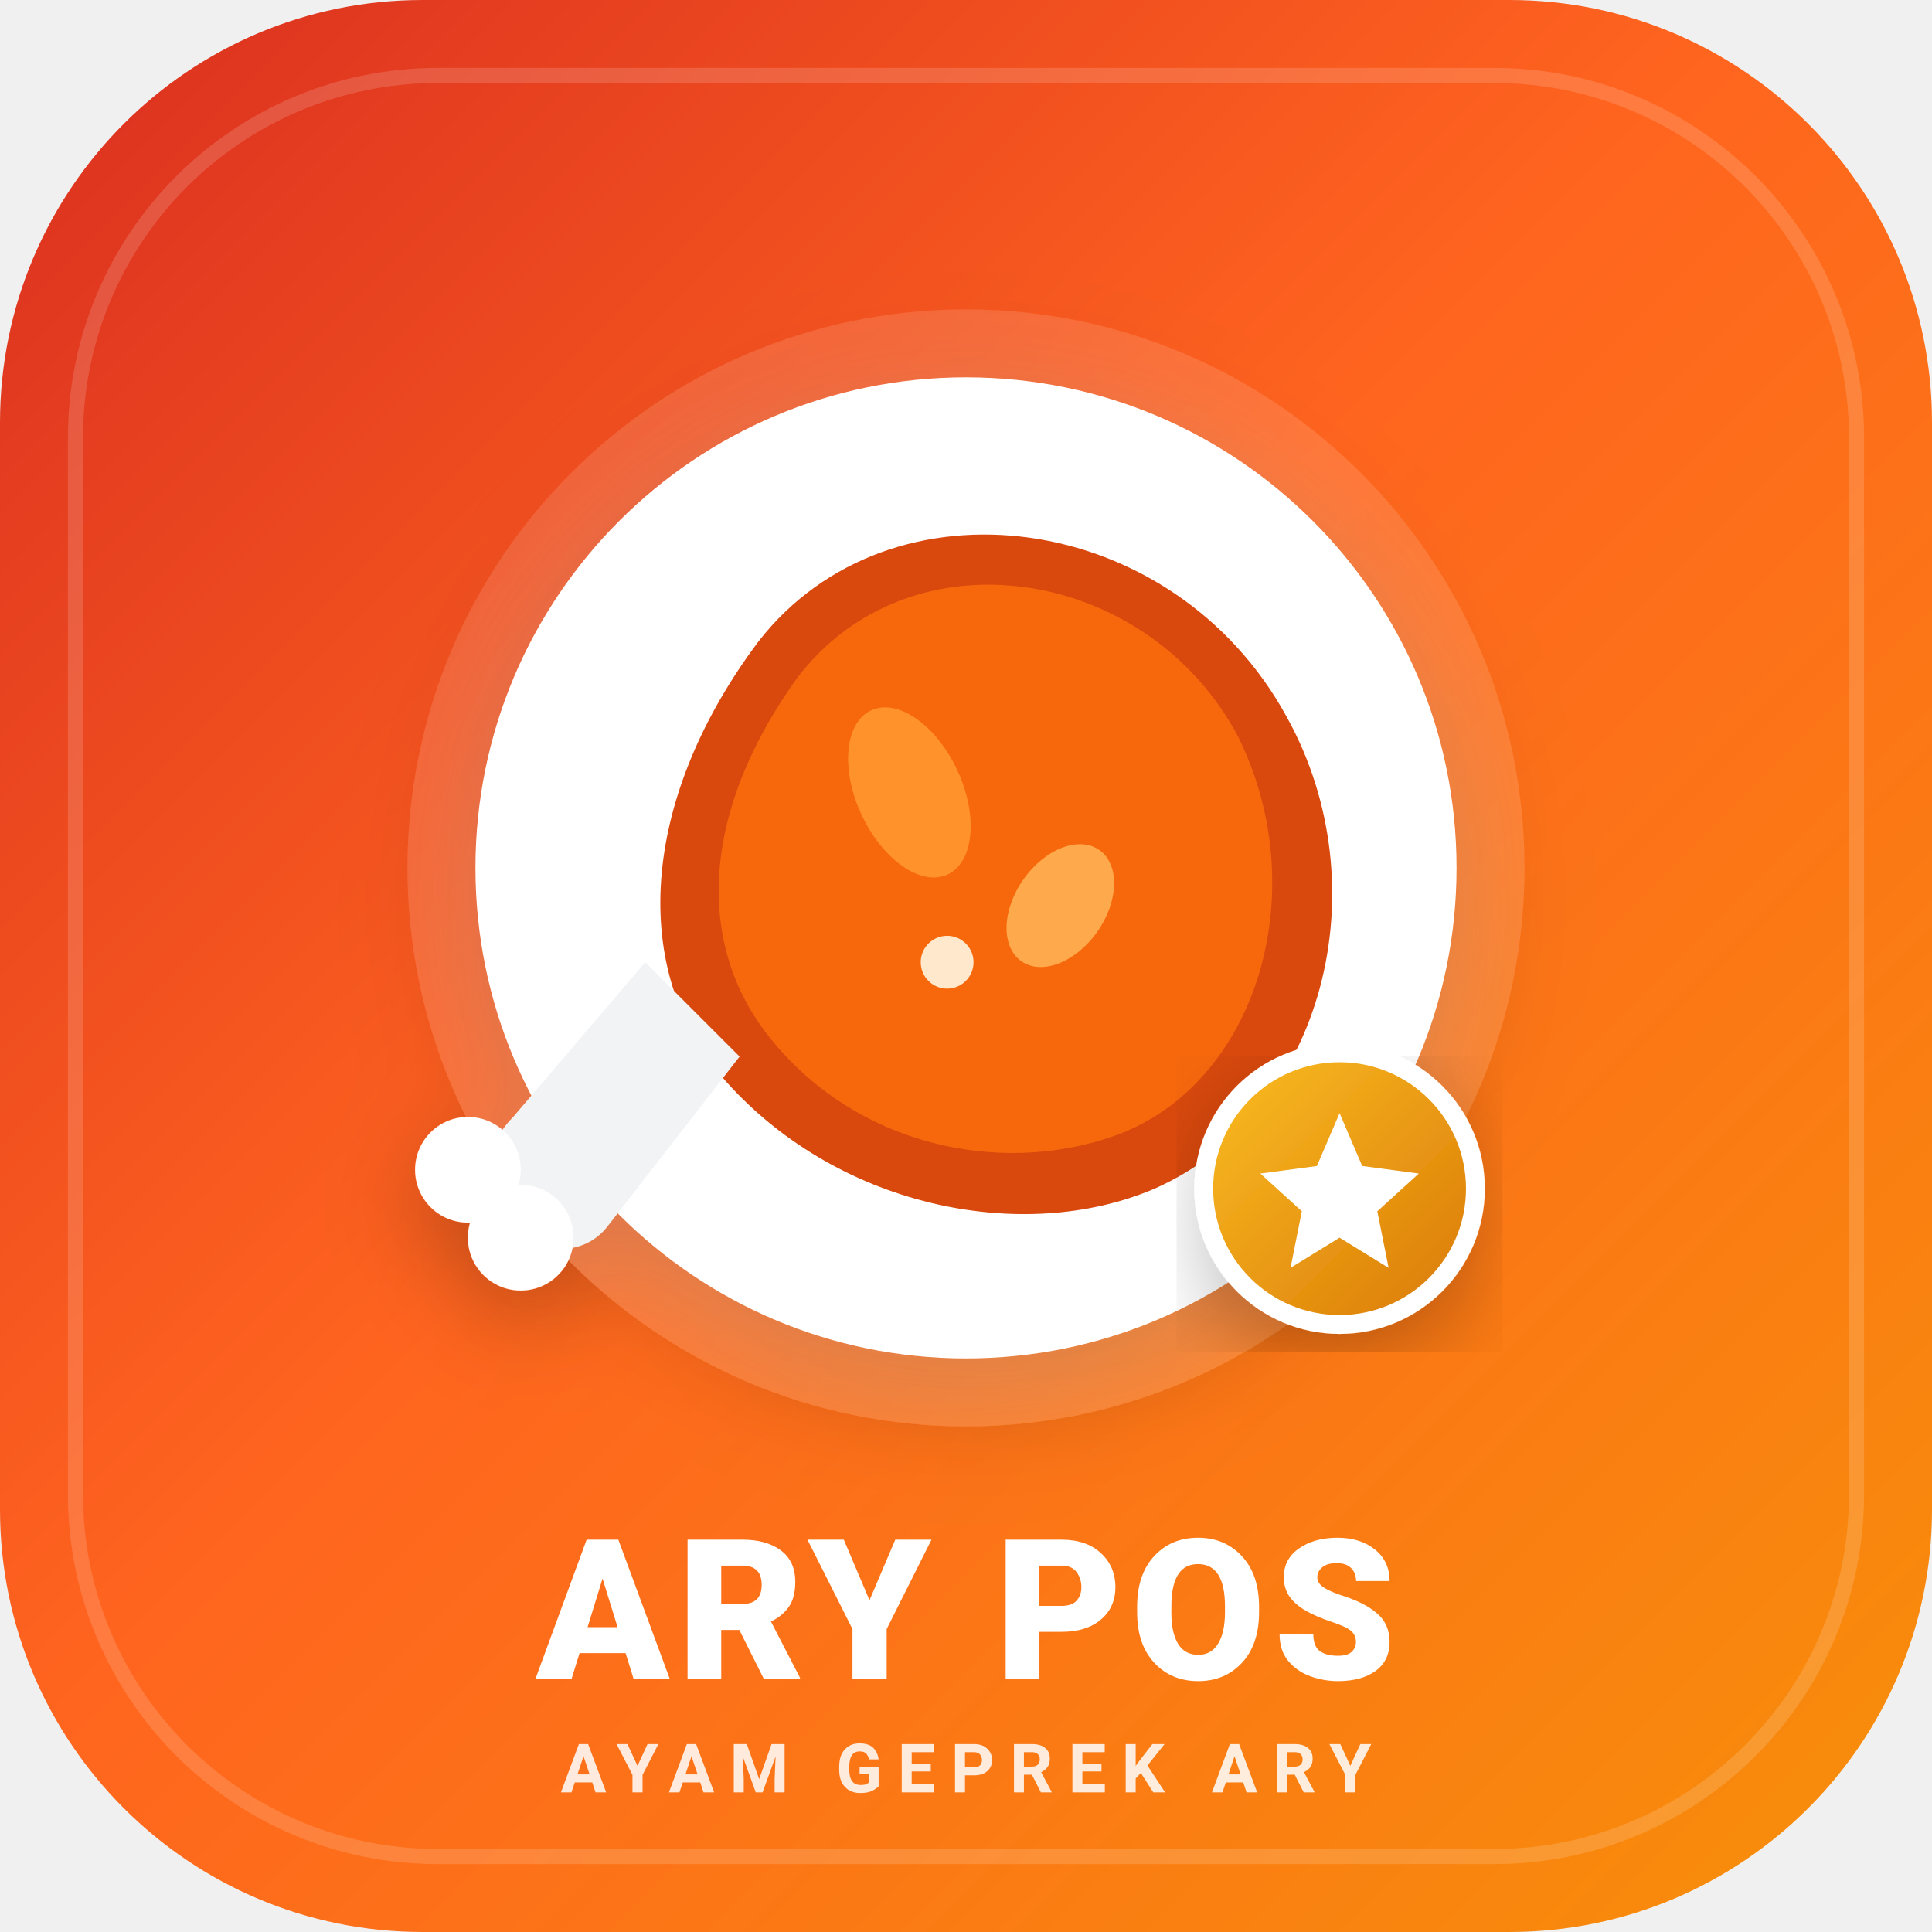
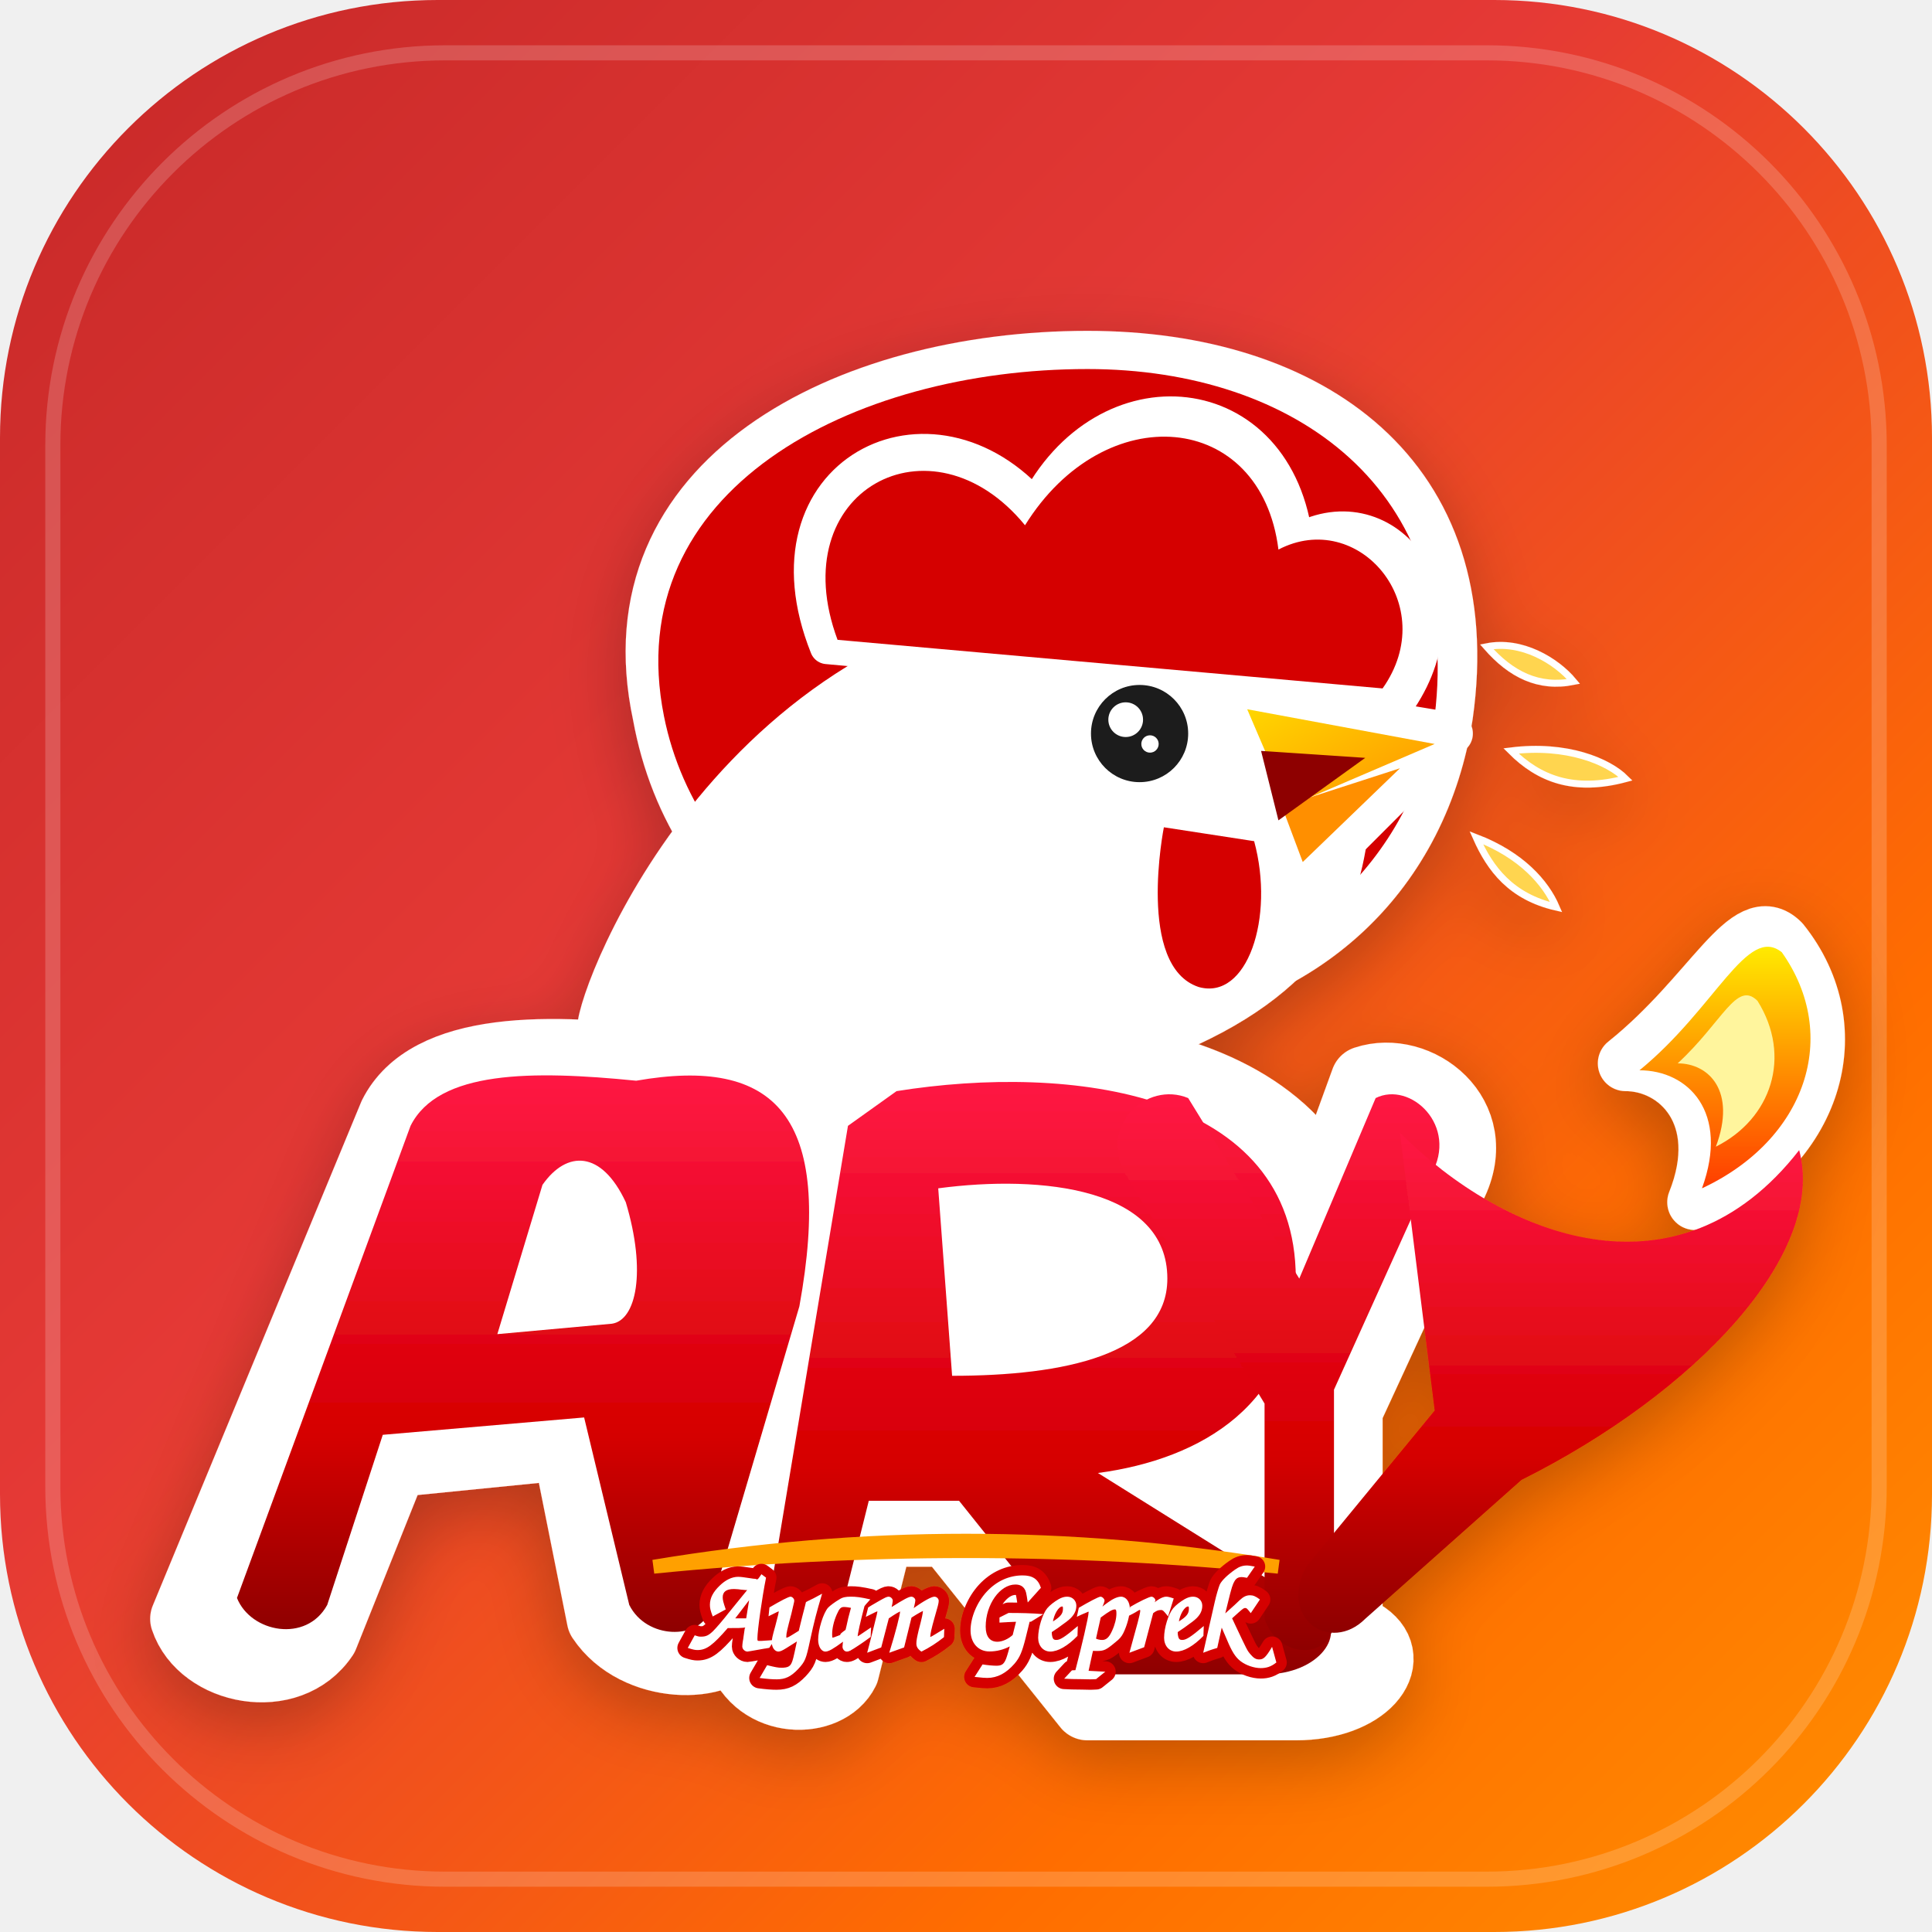
<svg xmlns="http://www.w3.org/2000/svg" viewBox="0 0 512 512" width="512" height="512">
  <defs>
-     <linearGradient id="bgGrad" x1="0%" y1="0%" x2="100%" y2="100%">
-       <stop offset="0%" stop-color="#D92D20" />
-       <stop offset="45%" stop-color="#FF641F" />
-       <stop offset="100%" stop-color="#F79009" />
+     <linearGradient id="bgRedOrange" x1="0%" y1="0%" x2="100%" y2="100%">
+       <stop offset="0%" stop-color="#C62828" />
+       <stop offset="40%" stop-color="#E53935" />
+       <stop offset="75%" stop-color="#FF6D00" />
+       <stop offset="100%" stop-color="#FF9100" />
    </linearGradient>
-     <linearGradient id="badgeGrad" x1="0%" y1="0%" x2="100%" y2="100%">
-       <stop offset="0%" stop-color="#FBBF24" />
-       <stop offset="100%" stop-color="#D97706" />
+     <linearGradient id="iconAryRed" x1="0%" y1="0%" x2="0%" y2="100%">
+       <stop offset="0%" stop-color="#FF1744" />
+       <stop offset="65%" stop-color="#D50000" />
+       <stop offset="100%" stop-color="#8E0000" />
    </linearGradient>
-     <filter id="shadow" x="-10%" y="-10%" width="120%" height="120%">
-       <feDropShadow dx="0" dy="8" stdDeviation="12" flood-color="#000000" flood-opacity="0.25" />
+     <linearGradient id="iconFlameGrad" x1="0%" y1="100%" x2="0%" y2="0%">
+       <stop offset="0%" stop-color="#FF3D00" />
+       <stop offset="50%" stop-color="#FF9100" />
+       <stop offset="100%" stop-color="#FFEA00" />
+     </linearGradient>
+     <linearGradient id="iconBeakGrad" x1="0%" y1="0%" x2="100%" y2="100%">
+       <stop offset="0%" stop-color="#FFD600" />
+       <stop offset="100%" stop-color="#FF9100" />
+     </linearGradient>
+     <filter id="iconElementShadow" x="-15%" y="-15%" width="130%" height="130%">
+       <feDropShadow dx="0" dy="6" stdDeviation="10" flood-color="#000000" flood-opacity="0.25" />
    </filter>
  </defs>
-   <rect width="512" height="512" rx="112" fill="url(#bgGrad)" />
-   <rect x="20" y="20" width="472" height="472" rx="96" fill="none" stroke="#FFFFFF" stroke-opacity="0.15" stroke-width="4" />
-   <g transform="translate(256, 230)" filter="url(#shadow)">
-     <circle r="148" fill="#FFFFFF" fill-opacity="0.12" />
-     <circle r="130" fill="#FFFFFF" />
-     <path d="M-55,-60 C-20,-105 55,-95 85,-40 C110,5 95,65 50,85 C15,100 -35,90 -65,55 C-90,25 -85,-20 -55,-60 Z" fill="#D9480F" />
-     <path d="M-45,-50 C-15,-90 48,-80 72,-35 C92,5 78,55 42,70 C12,82 -28,75 -52,45 C-72,20 -70,-15 -45,-50 Z" fill="#F76707" />
-     <ellipse cx="-15" cy="-20" rx="14" ry="24" transform="rotate(-25 -15 -20)" fill="#FF922B" />
-     <ellipse cx="25" cy="10" rx="12" ry="18" transform="rotate(35 25 10)" fill="#FFA94D" />
-     <circle cx="-5" cy="25" r="7" fill="#FFE8CC" />
-     <path d="M-60,50 L-95,95 C-102,104 -115,102 -122,95 C-130,87 -128,74 -120,66 L-85,25 Z" fill="#F1F3F5" />
-     <circle cx="-118" cy="98" r="14" fill="#FFFFFF" />
-     <circle cx="-132" cy="80" r="14" fill="#FFFFFF" />
+   <rect width="512" height="512" rx="116" fill="url(#bgRedOrange)" />
+   <rect x="14" y="14" width="484" height="484" rx="104" fill="none" stroke="#FFFFFF" stroke-opacity="0.18" stroke-width="4" />
+   <g transform="translate(256, 245) scale(0.92)" filter="url(#iconElementShadow)">
+     <path d="M -90 -60 C -105 -130, -35 -165, 35 -165 C 100 -165, 150 -130, 140 -60 C 133 -15, 100 20, 45 25 C -30 30, -80 -5, -90 -60 Z" fill="#FFFFFF" stroke="#FFFFFF" stroke-width="12" stroke-linejoin="round" />
+     <path d="M -87 -60 C -100 -125, -33 -160, 35 -160 C 95 -160, 143 -125, 135 -60 C 129 -20, 95 15, 43 20 C -25 25, -77 -10, -87 -60 Z" fill="#D50000" />
+     <path d="M -105 30 C -105 20, -65 -85, 40 -90 C 95 -92, 120 -55, 105 -10 C 95 15, 65 35, 5 45 C -55 55, -100 45, -105 30 Z" fill="#FFFFFF" stroke="#FFFFFF" stroke-width="14" stroke-linejoin="round" />
+     <path d="M -100 30 C -90 -60, -25 -85, 50 -85 C 100 -85, 115 -50, 100 -10 C 90 15, 60 40, -5 45 C -55 50, -95 40, -100 30 Z" fill="#FFFFFF" />
+     <g>
+       <path d="M -40 -80 C -60 -130, -10 -155, 20 -120 C 40 -160, 90 -155, 95 -110 C 120 -125, 145 -95, 125 -65 Z" fill="#FFFFFF" stroke="#FFFFFF" stroke-width="10" stroke-linejoin="round" />
+       <path d="M -37 -82 C -53 -125, -10 -148, 17 -115 C 40 -152, 85 -148, 90 -108 C 113 -120, 137 -92, 120 -68 Z" fill="#D50000" />
+     </g>
+     <circle cx="50" cy="-55" r="14" fill="#1A1A1A" />
+     <circle cx="46" cy="-59" r="5" fill="#FFFFFF" />
+     <circle cx="53" cy="-52" r="2.5" fill="#FFFFFF" />
+     <path d="M 80 -65 L 140 -55 L 100 -15 L 77 -35 Z" fill="#FFFFFF" stroke="#FFFFFF" stroke-width="12" stroke-linejoin="round" />
+     <path d="M 81 -62 L 135 -52 L 93 -34 Z" fill="url(#iconBeakGrad)" />
+     <path d="M 91 -34 L 125 -45 L 97 -18 Z" fill="#FF8F00" />
+     <path d="M 85 -50 L 115 -48 L 90 -30 Z" fill="#8E0000" />
+     <path d="M 55 -30 C 55 -30, 45 15, 67 22 C 85 28, 93 0, 85 -25 Z" fill="#FFFFFF" stroke="#FFFFFF" stroke-width="8" />
+     <path d="M 57 -28 C 57 -28, 49 12, 67 18 C 81 22, 89 -2, 83 -24 Z" fill="#D50000" />
+     <g fill="#FFD54F" stroke="#FFFFFF" stroke-width="2">
+       <path d="M 150 -80 C 160 -82, 170 -76, 175 -70 C 165 -68, 157 -72, 150 -80 Z" />
+       <path d="M 157 -50 C 173 -52, 185 -47, 190 -42 C 175 -38, 165 -42, 157 -50 Z" />
+       <path d="M 147 -25 C 160 -20, 167 -12, 170 -5 C 157 -8, 151 -16, 147 -25 Z" />
+     </g>
+     <g transform="translate(-250, -180)">
+       <path d="M 165 220 C 210 210, 225 230, 215 290 L 185 385 C 180 395, 155 395, 145 380 L 135 330 L 85 335 L 65 385 C 55 400, 30 395, 25 380 L 85 235 C 95 215, 130 215, 165 220 Z" fill="#FFFFFF" stroke="#FFFFFF" stroke-width="20" stroke-linejoin="round" stroke-linecap="round" />
+       <path d="M 225 220 C 285 210, 360 220, 360 285 C 360 325, 330 345, 295 350 L 365 385 C 375 392, 365 405, 345 405 L 285 405 L 245 355 L 225 355 L 215 395 C 210 405, 190 405, 185 390 L 210 230 Z" fill="#FFFFFF" stroke="#FFFFFF" stroke-width="20" stroke-linejoin="round" stroke-linecap="round" />
+       <path d="M 365 225 C 380 220, 400 235, 390 255 L 360 320 L 360 385 C 360 400, 335 400, 330 385 L 330 325 L 285 255 C 275 235, 295 220, 310 225 L 345 280 Z" fill="#FFFFFF" stroke="#FFFFFF" stroke-width="20" stroke-linejoin="round" stroke-linecap="round" />
+       <path d="M 485 185 C 505 210, 495 245, 460 260 C 470 235, 455 220, 440 220 C 465 200, 475 175, 485 185 Z" fill="#FFFFFF" stroke="#FFFFFF" stroke-width="16" stroke-linejoin="round" />
+       <path d="M 155 225 C 195 218, 212 235, 202 290 L 176 378 C 173 386, 158 386, 153 376 L 140 322 L 82 327 L 66 376 C 60 387, 44 384, 40 374 L 90 238 C 98 222, 125 222, 155 225 Z" fill="url(#iconAryRed)" />
+       <path d="M 115 298 L 148 295 C 155 294, 158 280, 152 260 C 145 245, 135 245, 128 255 Z" fill="#FFFFFF" />
+       <path d="M 230 228 C 280 220, 345 228, 345 282 C 345 318, 318 334, 288 338 L 352 378 C 360 384, 352 396, 336 396 L 288 396 L 248 346 L 222 346 L 212 386 C 208 394, 196 394, 192 382 L 216 238 Z" fill="url(#iconAryRed)" />
+       <path d="M 242 256 C 272 252, 308 256, 308 282 C 308 304, 278 310, 246 310 Z" fill="#FFFFFF" />
+       <path d="M 368 230 C 378 225, 392 238, 384 252 L 356 314 L 356 380 C 356 392, 340 392, 336 380 L 336 318 L 296 252 C 288 238, 302 225, 314 230 L 346 282 Z" fill="url(#iconAryRed)" />
+       <path d="M 375 240 C 405 270, 455 290, 490 245 C 498 275, 460 315, 410 340 L 365 380 C 355 390, 340 380, 348 365 L 385 320 Z" fill="url(#iconAryRed)" />
+       <path d="M 485 188 C 502 212, 492 242, 462 256 C 470 234, 458 222, 444 222 C 466 204, 475 180, 485 188 Z" fill="url(#iconFlameGrad)" />
+       <path d="M 478 202 C 488 218, 482 236, 466 244 C 472 228, 464 220, 455 220 C 468 208, 472 196, 478 202 Z" fill="#FFF59D" />
+     </g>
+     <g transform="translate(0, 185)">
+       <path d="M -90 0 C -30 -10, 30 -10, 90 0 C 30 -6, -30 -6, -90 0 Z" fill="#FFA000" stroke="#FFA000" stroke-width="4" />
+       <text x="0" y="24" text-anchor="middle" font-family="'Brush Script MT', 'Lobster', cursive, sans-serif" font-size="34" font-weight="900" font-style="italic" fill="#FFFFFF" stroke="#D50000" stroke-width="6" stroke-linejoin="round" paint-order="stroke fill">
+         Ayam Geprek
+       </text>
+     </g>
  </g>
-   <g transform="translate(355, 315)" filter="url(#shadow)">
-     <circle r="36" fill="url(#badgeGrad)" stroke="#FFFFFF" stroke-width="5" />
-     <path d="M0,-20 L6,-6 L21,-4 L10,6 L13,21 L0,13 L-13,21 L-10,6 L-21,-4 L-6,-6 Z" fill="#FFFFFF" />
-   </g>
-   <text x="256" y="445" text-anchor="middle" font-family="system-ui, -apple-system, BlinkMacSystemFont, 'Segoe UI', Roboto, sans-serif" font-weight="900" font-size="52" letter-spacing="2" fill="#FFFFFF">
-     ARY POS
-   </text>
-   <text x="256" y="475" text-anchor="middle" font-family="system-ui, -apple-system, BlinkMacSystemFont, 'Segoe UI', Roboto, sans-serif" font-weight="700" font-size="18" letter-spacing="4" fill="#FFFFFF" fill-opacity="0.85">
-     AYAM GEPREK ARY
-   </text>
</svg>
